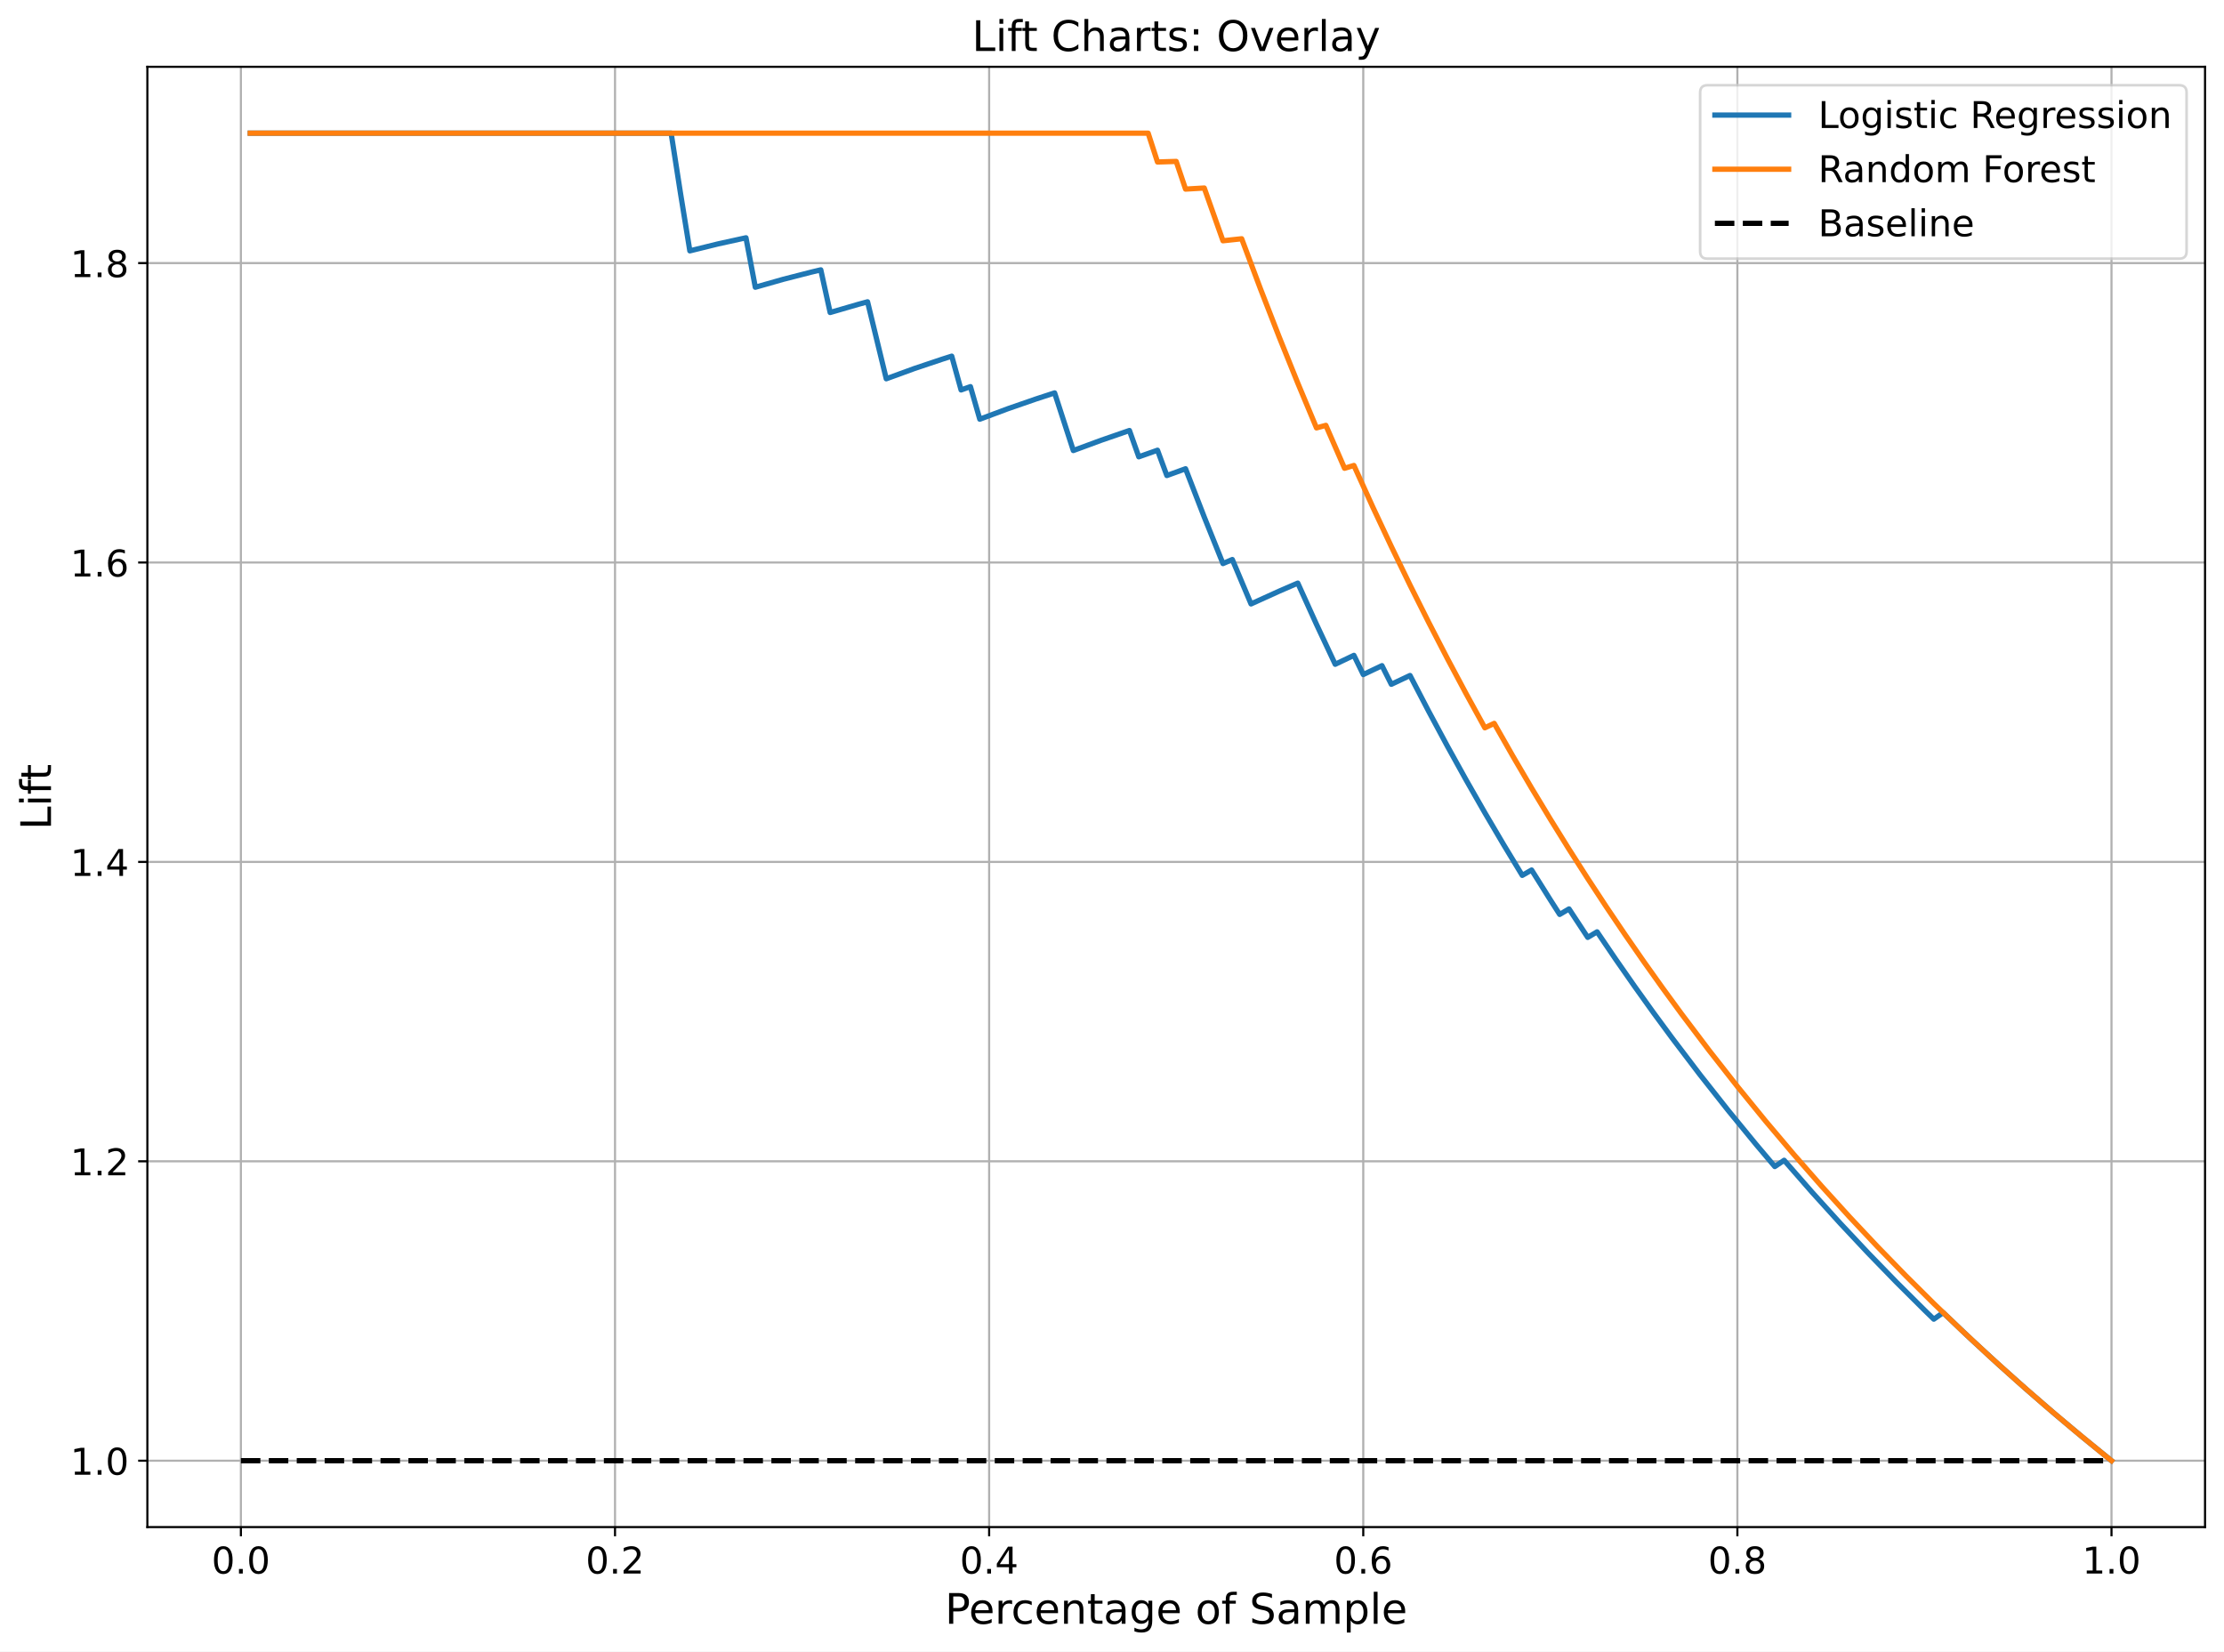
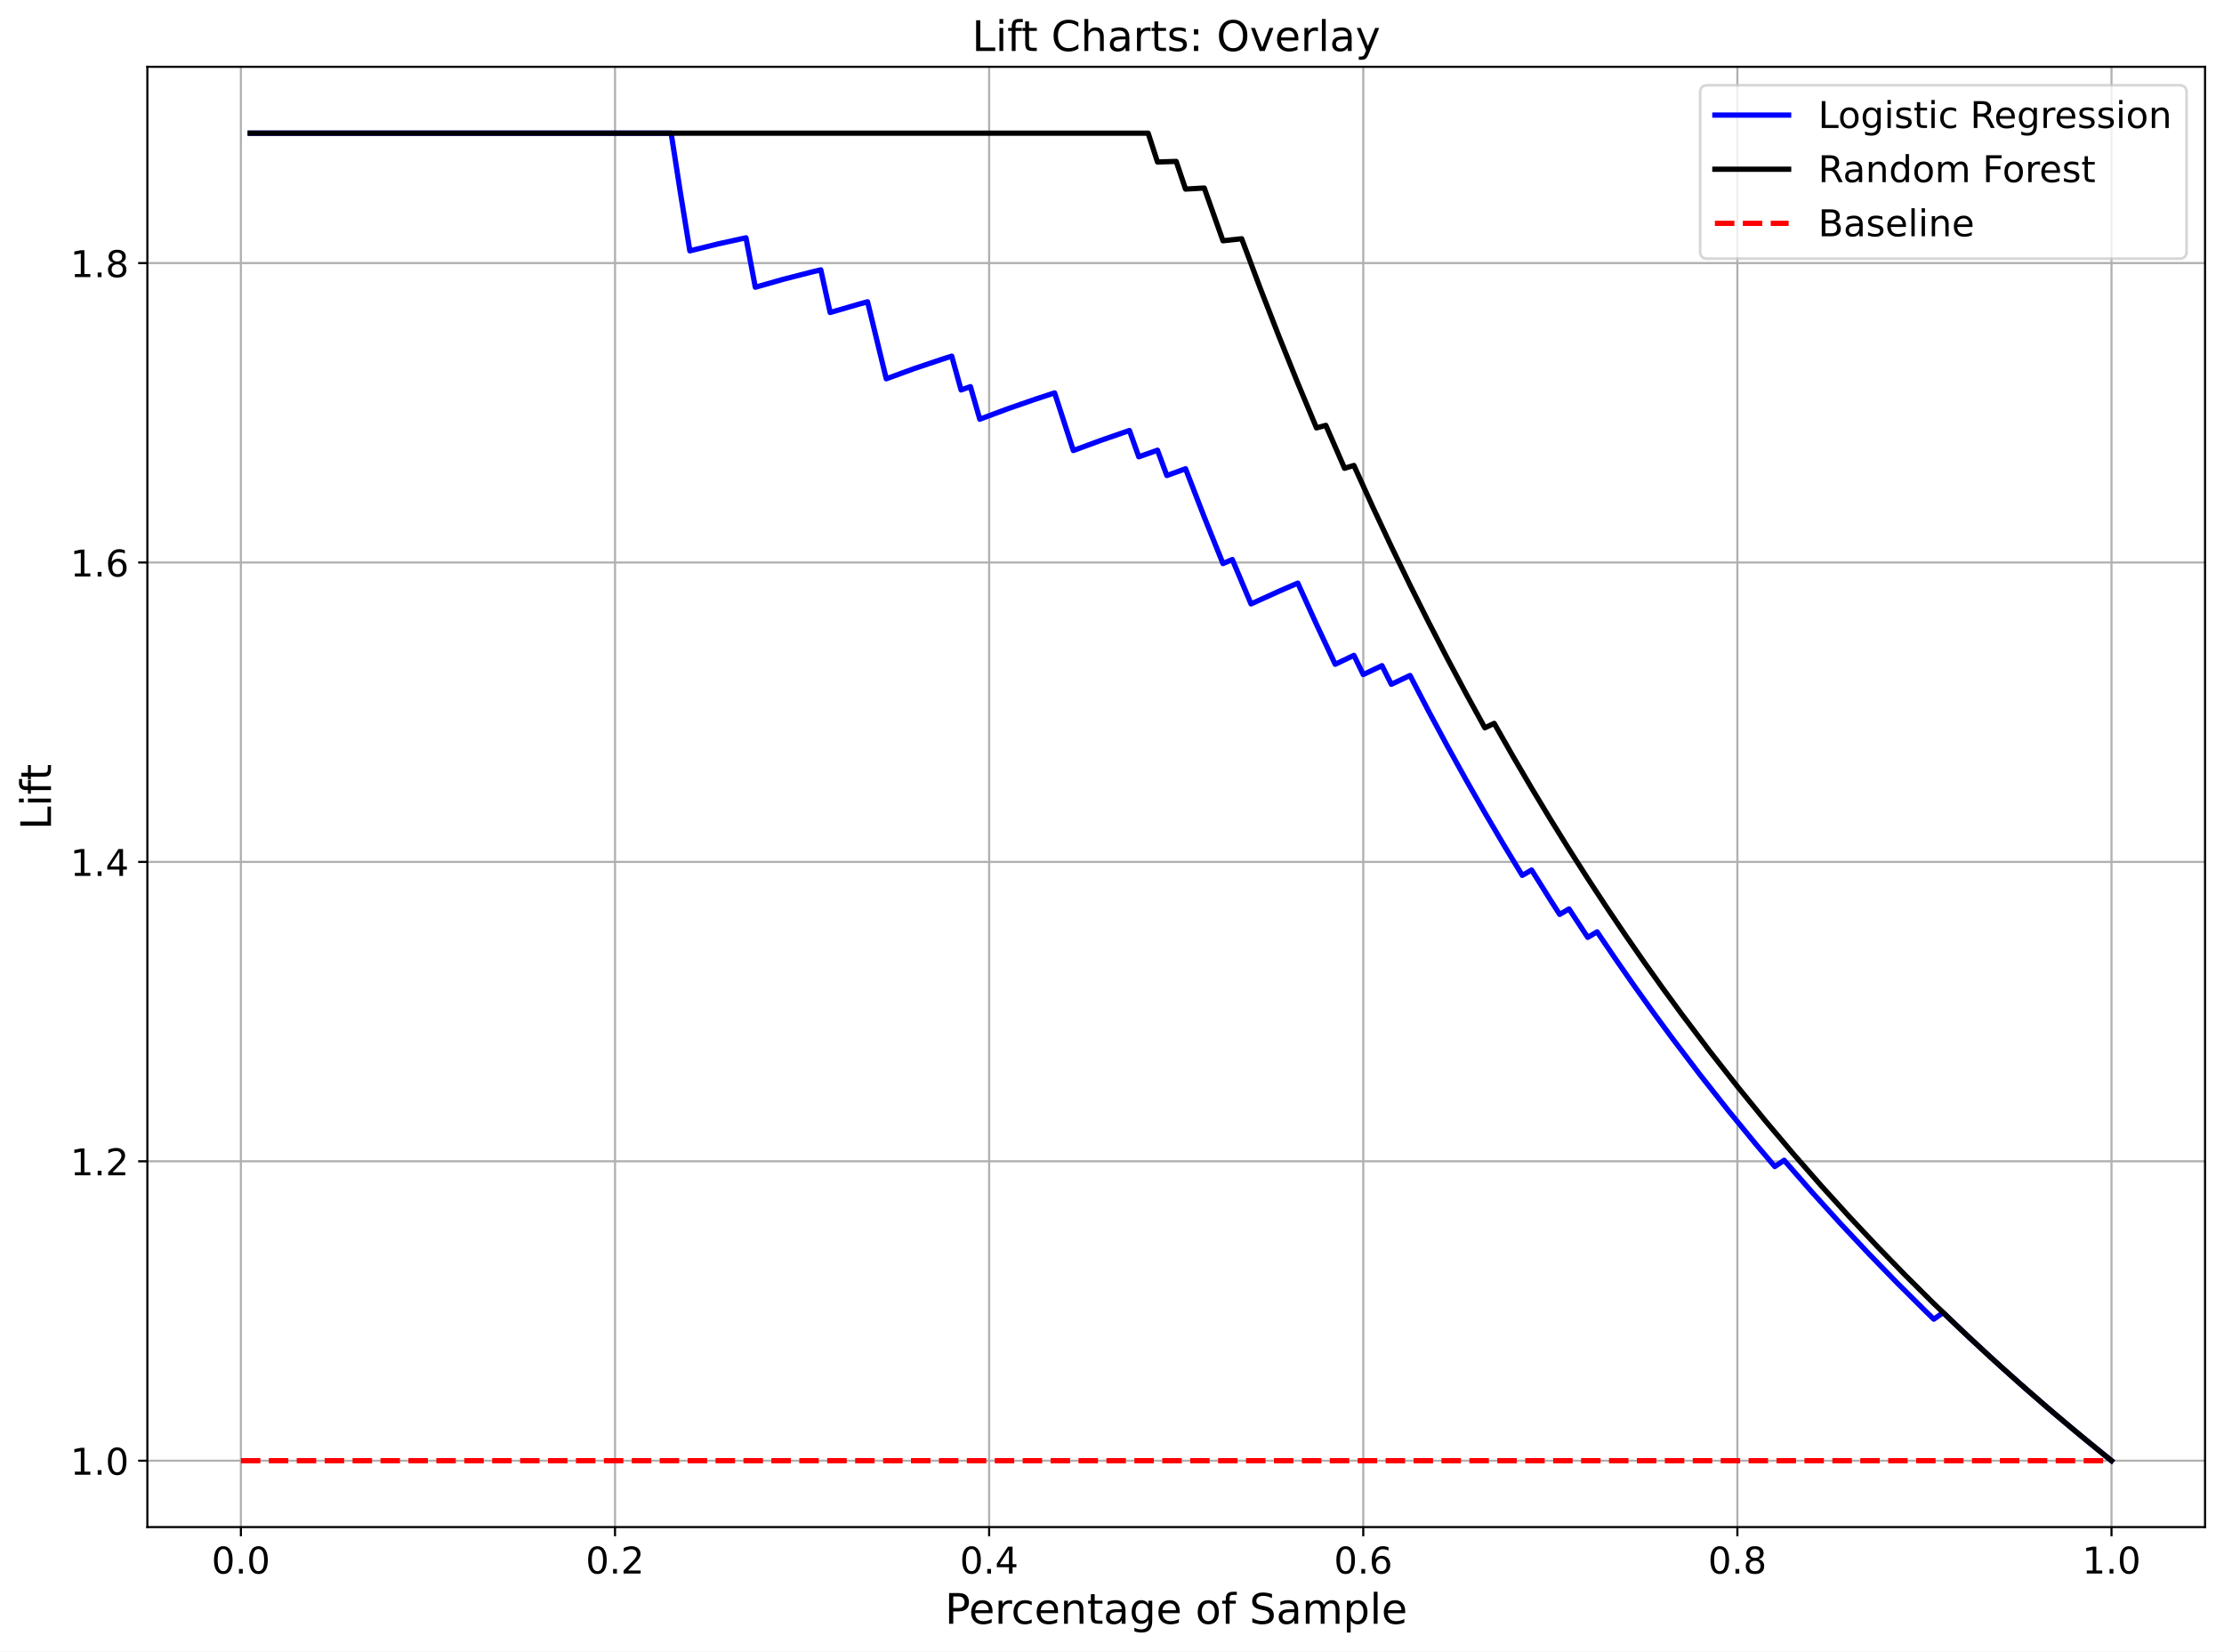
<svg xmlns="http://www.w3.org/2000/svg" xmlns:xlink="http://www.w3.org/1999/xlink" width="844.349pt" height="626.992pt" viewBox="0 0 844.349 626.992" version="1.1">
  <defs>
    <style type="text/css">*{stroke-linejoin: round; stroke-linecap: butt}</style>
  </defs>
  <g id="figure_1">
    <g id="patch_1">
      <path d="M 0 626.992  L 844.349 626.992  L 844.349 0  L 0 0  z " style="fill: #ffffff" />
    </g>
    <g id="axes_1">
      <g id="patch_2">
        <path d="M 55.949 579.758  L 837.149 579.758  L 837.149 25.358  L 55.949 25.358  z " style="fill: #ffffff" />
      </g>
      <g id="matplotlib.axis_1">
        <g id="xtick_1">
          <g id="line2d_1">
-             <path d="M 91.458 579.758  L 91.458 25.358  " clip-path="url(#p4d43e5b6d9)" style="fill: none; stroke: #b0b0b0; stroke-width: 0.8; stroke-linecap: square" />
+             <path d="M 91.458 579.758  L 91.458 25.358  " clip-path="url(#p55bba6e65f)" style="fill: none; stroke: #b0b0b0; stroke-width: 0.8; stroke-linecap: square" />
          </g>
          <g id="line2d_2">
            <defs>
-               <path id="m1086ba0a65" d="M 0 0  L 0 3.5  " style="stroke: #000000; stroke-width: 0.8" />
-             </defs>
-             <g>
-               <use xlink:href="#m1086ba0a65" x="91.458" y="579.758" style="stroke: #000000; stroke-width: 0.8" />
+               <path id="m1ffbbde1b7" d="M 0 0  L 0 3.5  " style="stroke: #000000; stroke-width: 0.8" />
+             </defs>
+             <g>
+               <use xlink:href="#m1ffbbde1b7" x="91.458" y="579.758" style="stroke: #000000; stroke-width: 0.8" />
            </g>
          </g>
          <g id="text_1">
            <g transform="translate(80.32628 597.3953) scale(0.14 -0.14)">
              <defs>
                <path id="DejaVuSans-30" d="M 2034 4250  Q 1547 4250 1301 3770  Q 1056 3291 1056 2328  Q 1056 1369 1301 889  Q 1547 409 2034 409  Q 2525 409 2770 889  Q 3016 1369 3016 2328  Q 3016 3291 2770 3770  Q 2525 4250 2034 4250  z M 2034 4750  Q 2819 4750 3233 4129  Q 3647 3509 3647 2328  Q 3647 1150 3233 529  Q 2819 -91 2034 -91  Q 1250 -91 836 529  Q 422 1150 422 2328  Q 422 3509 836 4129  Q 1250 4750 2034 4750  z " transform="scale(0.015625)" />
                <path id="DejaVuSans-2e" d="M 684 794  L 1344 794  L 1344 0  L 684 0  L 684 794  z " transform="scale(0.015625)" />
              </defs>
              <use xlink:href="#DejaVuSans-30" />
              <use xlink:href="#DejaVuSans-2e" x="63.623" />
              <use xlink:href="#DejaVuSans-30" x="95.41" />
            </g>
          </g>
        </g>
        <g id="xtick_2">
          <g id="line2d_3">
-             <path d="M 233.495 579.758  L 233.495 25.358  " clip-path="url(#p4d43e5b6d9)" style="fill: none; stroke: #b0b0b0; stroke-width: 0.8; stroke-linecap: square" />
+             <path d="M 233.495 579.758  L 233.495 25.358  " clip-path="url(#p55bba6e65f)" style="fill: none; stroke: #b0b0b0; stroke-width: 0.8; stroke-linecap: square" />
          </g>
          <g id="line2d_4">
            <g>
-               <use xlink:href="#m1086ba0a65" x="233.495" y="579.758" style="stroke: #000000; stroke-width: 0.8" />
+               <use xlink:href="#m1ffbbde1b7" x="233.495" y="579.758" style="stroke: #000000; stroke-width: 0.8" />
            </g>
          </g>
          <g id="text_2">
            <g transform="translate(222.3626 597.3953) scale(0.14 -0.14)">
              <defs>
                <path id="DejaVuSans-32" d="M 1228 531  L 3431 531  L 3431 0  L 469 0  L 469 531  Q 828 903 1448 1529  Q 2069 2156 2228 2338  Q 2531 2678 2651 2914  Q 2772 3150 2772 3378  Q 2772 3750 2511 3984  Q 2250 4219 1831 4219  Q 1534 4219 1204 4116  Q 875 4013 500 3803  L 500 4441  Q 881 4594 1212 4672  Q 1544 4750 1819 4750  Q 2544 4750 2975 4387  Q 3406 4025 3406 3419  Q 3406 3131 3298 2873  Q 3191 2616 2906 2266  Q 2828 2175 2409 1742  Q 1991 1309 1228 531  z " transform="scale(0.015625)" />
              </defs>
              <use xlink:href="#DejaVuSans-30" />
              <use xlink:href="#DejaVuSans-2e" x="63.623" />
              <use xlink:href="#DejaVuSans-32" x="95.41" />
            </g>
          </g>
        </g>
        <g id="xtick_3">
          <g id="line2d_5">
-             <path d="M 375.531 579.758  L 375.531 25.358  " clip-path="url(#p4d43e5b6d9)" style="fill: none; stroke: #b0b0b0; stroke-width: 0.8; stroke-linecap: square" />
+             <path d="M 375.531 579.758  L 375.531 25.358  " clip-path="url(#p55bba6e65f)" style="fill: none; stroke: #b0b0b0; stroke-width: 0.8; stroke-linecap: square" />
          </g>
          <g id="line2d_6">
            <g>
-               <use xlink:href="#m1086ba0a65" x="375.531" y="579.758" style="stroke: #000000; stroke-width: 0.8" />
+               <use xlink:href="#m1ffbbde1b7" x="375.531" y="579.758" style="stroke: #000000; stroke-width: 0.8" />
            </g>
          </g>
          <g id="text_3">
            <g transform="translate(364.399 597.3953) scale(0.14 -0.14)">
              <defs>
                <path id="DejaVuSans-34" d="M 2419 4116  L 825 1625  L 2419 1625  L 2419 4116  z M 2253 4666  L 3047 4666  L 3047 1625  L 3713 1625  L 3713 1100  L 3047 1100  L 3047 0  L 2419 0  L 2419 1100  L 313 1100  L 313 1709  L 2253 4666  z " transform="scale(0.015625)" />
              </defs>
              <use xlink:href="#DejaVuSans-30" />
              <use xlink:href="#DejaVuSans-2e" x="63.623" />
              <use xlink:href="#DejaVuSans-34" x="95.41" />
            </g>
          </g>
        </g>
        <g id="xtick_4">
          <g id="line2d_7">
-             <path d="M 517.568 579.758  L 517.568 25.358  " clip-path="url(#p4d43e5b6d9)" style="fill: none; stroke: #b0b0b0; stroke-width: 0.8; stroke-linecap: square" />
+             <path d="M 517.568 579.758  L 517.568 25.358  " clip-path="url(#p55bba6e65f)" style="fill: none; stroke: #b0b0b0; stroke-width: 0.8; stroke-linecap: square" />
          </g>
          <g id="line2d_8">
            <g>
-               <use xlink:href="#m1086ba0a65" x="517.568" y="579.758" style="stroke: #000000; stroke-width: 0.8" />
+               <use xlink:href="#m1ffbbde1b7" x="517.568" y="579.758" style="stroke: #000000; stroke-width: 0.8" />
            </g>
          </g>
          <g id="text_4">
            <g transform="translate(506.4354 597.3953) scale(0.14 -0.14)">
              <defs>
                <path id="DejaVuSans-36" d="M 2113 2584  Q 1688 2584 1439 2293  Q 1191 2003 1191 1497  Q 1191 994 1439 701  Q 1688 409 2113 409  Q 2538 409 2786 701  Q 3034 994 3034 1497  Q 3034 2003 2786 2293  Q 2538 2584 2113 2584  z M 3366 4563  L 3366 3988  Q 3128 4100 2886 4159  Q 2644 4219 2406 4219  Q 1781 4219 1451 3797  Q 1122 3375 1075 2522  Q 1259 2794 1537 2939  Q 1816 3084 2150 3084  Q 2853 3084 3261 2657  Q 3669 2231 3669 1497  Q 3669 778 3244 343  Q 2819 -91 2113 -91  Q 1303 -91 875 529  Q 447 1150 447 2328  Q 447 3434 972 4092  Q 1497 4750 2381 4750  Q 2619 4750 2861 4703  Q 3103 4656 3366 4563  z " transform="scale(0.015625)" />
              </defs>
              <use xlink:href="#DejaVuSans-30" />
              <use xlink:href="#DejaVuSans-2e" x="63.623" />
              <use xlink:href="#DejaVuSans-36" x="95.41" />
            </g>
          </g>
        </g>
        <g id="xtick_5">
          <g id="line2d_9">
-             <path d="M 659.604 579.758  L 659.604 25.358  " clip-path="url(#p4d43e5b6d9)" style="fill: none; stroke: #b0b0b0; stroke-width: 0.8; stroke-linecap: square" />
+             <path d="M 659.604 579.758  L 659.604 25.358  " clip-path="url(#p55bba6e65f)" style="fill: none; stroke: #b0b0b0; stroke-width: 0.8; stroke-linecap: square" />
          </g>
          <g id="line2d_10">
            <g>
-               <use xlink:href="#m1086ba0a65" x="659.604" y="579.758" style="stroke: #000000; stroke-width: 0.8" />
+               <use xlink:href="#m1ffbbde1b7" x="659.604" y="579.758" style="stroke: #000000; stroke-width: 0.8" />
            </g>
          </g>
          <g id="text_5">
            <g transform="translate(648.4717 597.3953) scale(0.14 -0.14)">
              <defs>
                <path id="DejaVuSans-38" d="M 2034 2216  Q 1584 2216 1326 1975  Q 1069 1734 1069 1313  Q 1069 891 1326 650  Q 1584 409 2034 409  Q 2484 409 2743 651  Q 3003 894 3003 1313  Q 3003 1734 2745 1975  Q 2488 2216 2034 2216  z M 1403 2484  Q 997 2584 770 2862  Q 544 3141 544 3541  Q 544 4100 942 4425  Q 1341 4750 2034 4750  Q 2731 4750 3128 4425  Q 3525 4100 3525 3541  Q 3525 3141 3298 2862  Q 3072 2584 2669 2484  Q 3125 2378 3379 2068  Q 3634 1759 3634 1313  Q 3634 634 3220 271  Q 2806 -91 2034 -91  Q 1263 -91 848 271  Q 434 634 434 1313  Q 434 1759 690 2068  Q 947 2378 1403 2484  z M 1172 3481  Q 1172 3119 1398 2916  Q 1625 2713 2034 2713  Q 2441 2713 2670 2916  Q 2900 3119 2900 3481  Q 2900 3844 2670 4047  Q 2441 4250 2034 4250  Q 1625 4250 1398 4047  Q 1172 3844 1172 3481  z " transform="scale(0.015625)" />
              </defs>
              <use xlink:href="#DejaVuSans-30" />
              <use xlink:href="#DejaVuSans-2e" x="63.623" />
              <use xlink:href="#DejaVuSans-38" x="95.41" />
            </g>
          </g>
        </g>
        <g id="xtick_6">
          <g id="line2d_11">
-             <path d="M 801.64 579.758  L 801.64 25.358  " clip-path="url(#p4d43e5b6d9)" style="fill: none; stroke: #b0b0b0; stroke-width: 0.8; stroke-linecap: square" />
+             <path d="M 801.64 579.758  L 801.64 25.358  " clip-path="url(#p55bba6e65f)" style="fill: none; stroke: #b0b0b0; stroke-width: 0.8; stroke-linecap: square" />
          </g>
          <g id="line2d_12">
            <g>
-               <use xlink:href="#m1086ba0a65" x="801.64" y="579.758" style="stroke: #000000; stroke-width: 0.8" />
+               <use xlink:href="#m1ffbbde1b7" x="801.64" y="579.758" style="stroke: #000000; stroke-width: 0.8" />
            </g>
          </g>
          <g id="text_6">
            <g transform="translate(790.5081 597.3953) scale(0.14 -0.14)">
              <defs>
                <path id="DejaVuSans-31" d="M 794 531  L 1825 531  L 1825 4091  L 703 3866  L 703 4441  L 1819 4666  L 2450 4666  L 2450 531  L 3481 531  L 3481 0  L 794 0  L 794 531  z " transform="scale(0.015625)" />
              </defs>
              <use xlink:href="#DejaVuSans-31" />
              <use xlink:href="#DejaVuSans-2e" x="63.623" />
              <use xlink:href="#DejaVuSans-30" x="95.41" />
            </g>
          </g>
        </g>
        <g id="text_7">
          <g transform="translate(358.7594 616.4644) scale(0.16 -0.16)">
            <defs>
              <path id="DejaVuSans-50" d="M 1259 4147  L 1259 2394  L 2053 2394  Q 2494 2394 2734 2622  Q 2975 2850 2975 3272  Q 2975 3691 2734 3919  Q 2494 4147 2053 4147  L 1259 4147  z M 628 4666  L 2053 4666  Q 2838 4666 3239 4311  Q 3641 3956 3641 3272  Q 3641 2581 3239 2228  Q 2838 1875 2053 1875  L 1259 1875  L 1259 0  L 628 0  L 628 4666  z " transform="scale(0.015625)" />
              <path id="DejaVuSans-65" d="M 3597 1894  L 3597 1613  L 953 1613  Q 991 1019 1311 708  Q 1631 397 2203 397  Q 2534 397 2845 478  Q 3156 559 3463 722  L 3463 178  Q 3153 47 2828 -22  Q 2503 -91 2169 -91  Q 1331 -91 842 396  Q 353 884 353 1716  Q 353 2575 817 3079  Q 1281 3584 2069 3584  Q 2775 3584 3186 3129  Q 3597 2675 3597 1894  z M 3022 2063  Q 3016 2534 2758 2815  Q 2500 3097 2075 3097  Q 1594 3097 1305 2825  Q 1016 2553 972 2059  L 3022 2063  z " transform="scale(0.015625)" />
              <path id="DejaVuSans-72" d="M 2631 2963  Q 2534 3019 2420 3045  Q 2306 3072 2169 3072  Q 1681 3072 1420 2755  Q 1159 2438 1159 1844  L 1159 0  L 581 0  L 581 3500  L 1159 3500  L 1159 2956  Q 1341 3275 1631 3429  Q 1922 3584 2338 3584  Q 2397 3584 2469 3576  Q 2541 3569 2628 3553  L 2631 2963  z " transform="scale(0.015625)" />
              <path id="DejaVuSans-63" d="M 3122 3366  L 3122 2828  Q 2878 2963 2633 3030  Q 2388 3097 2138 3097  Q 1578 3097 1268 2742  Q 959 2388 959 1747  Q 959 1106 1268 751  Q 1578 397 2138 397  Q 2388 397 2633 464  Q 2878 531 3122 666  L 3122 134  Q 2881 22 2623 -34  Q 2366 -91 2075 -91  Q 1284 -91 818 406  Q 353 903 353 1747  Q 353 2603 823 3093  Q 1294 3584 2113 3584  Q 2378 3584 2631 3529  Q 2884 3475 3122 3366  z " transform="scale(0.015625)" />
              <path id="DejaVuSans-6e" d="M 3513 2113  L 3513 0  L 2938 0  L 2938 2094  Q 2938 2591 2744 2837  Q 2550 3084 2163 3084  Q 1697 3084 1428 2787  Q 1159 2491 1159 1978  L 1159 0  L 581 0  L 581 3500  L 1159 3500  L 1159 2956  Q 1366 3272 1645 3428  Q 1925 3584 2291 3584  Q 2894 3584 3203 3211  Q 3513 2838 3513 2113  z " transform="scale(0.015625)" />
              <path id="DejaVuSans-74" d="M 1172 4494  L 1172 3500  L 2356 3500  L 2356 3053  L 1172 3053  L 1172 1153  Q 1172 725 1289 603  Q 1406 481 1766 481  L 2356 481  L 2356 0  L 1766 0  Q 1100 0 847 248  Q 594 497 594 1153  L 594 3053  L 172 3053  L 172 3500  L 594 3500  L 594 4494  L 1172 4494  z " transform="scale(0.015625)" />
              <path id="DejaVuSans-61" d="M 2194 1759  Q 1497 1759 1228 1600  Q 959 1441 959 1056  Q 959 750 1161 570  Q 1363 391 1709 391  Q 2188 391 2477 730  Q 2766 1069 2766 1631  L 2766 1759  L 2194 1759  z M 3341 1997  L 3341 0  L 2766 0  L 2766 531  Q 2569 213 2275 61  Q 1981 -91 1556 -91  Q 1019 -91 701 211  Q 384 513 384 1019  Q 384 1609 779 1909  Q 1175 2209 1959 2209  L 2766 2209  L 2766 2266  Q 2766 2663 2505 2880  Q 2244 3097 1772 3097  Q 1472 3097 1187 3025  Q 903 2953 641 2809  L 641 3341  Q 956 3463 1253 3523  Q 1550 3584 1831 3584  Q 2591 3584 2966 3190  Q 3341 2797 3341 1997  z " transform="scale(0.015625)" />
              <path id="DejaVuSans-67" d="M 2906 1791  Q 2906 2416 2648 2759  Q 2391 3103 1925 3103  Q 1463 3103 1205 2759  Q 947 2416 947 1791  Q 947 1169 1205 825  Q 1463 481 1925 481  Q 2391 481 2648 825  Q 2906 1169 2906 1791  z M 3481 434  Q 3481 -459 3084 -895  Q 2688 -1331 1869 -1331  Q 1566 -1331 1297 -1286  Q 1028 -1241 775 -1147  L 775 -588  Q 1028 -725 1275 -790  Q 1522 -856 1778 -856  Q 2344 -856 2625 -561  Q 2906 -266 2906 331  L 2906 616  Q 2728 306 2450 153  Q 2172 0 1784 0  Q 1141 0 747 490  Q 353 981 353 1791  Q 353 2603 747 3093  Q 1141 3584 1784 3584  Q 2172 3584 2450 3431  Q 2728 3278 2906 2969  L 2906 3500  L 3481 3500  L 3481 434  z " transform="scale(0.015625)" />
              <path id="DejaVuSans-20" transform="scale(0.015625)" />
              <path id="DejaVuSans-6f" d="M 1959 3097  Q 1497 3097 1228 2736  Q 959 2375 959 1747  Q 959 1119 1226 758  Q 1494 397 1959 397  Q 2419 397 2687 759  Q 2956 1122 2956 1747  Q 2956 2369 2687 2733  Q 2419 3097 1959 3097  z M 1959 3584  Q 2709 3584 3137 3096  Q 3566 2609 3566 1747  Q 3566 888 3137 398  Q 2709 -91 1959 -91  Q 1206 -91 779 398  Q 353 888 353 1747  Q 353 2609 779 3096  Q 1206 3584 1959 3584  z " transform="scale(0.015625)" />
              <path id="DejaVuSans-66" d="M 2375 4863  L 2375 4384  L 1825 4384  Q 1516 4384 1395 4259  Q 1275 4134 1275 3809  L 1275 3500  L 2222 3500  L 2222 3053  L 1275 3053  L 1275 0  L 697 0  L 697 3053  L 147 3053  L 147 3500  L 697 3500  L 697 3744  Q 697 4328 969 4595  Q 1241 4863 1831 4863  L 2375 4863  z " transform="scale(0.015625)" />
              <path id="DejaVuSans-53" d="M 3425 4513  L 3425 3897  Q 3066 4069 2747 4153  Q 2428 4238 2131 4238  Q 1616 4238 1336 4038  Q 1056 3838 1056 3469  Q 1056 3159 1242 3001  Q 1428 2844 1947 2747  L 2328 2669  Q 3034 2534 3370 2195  Q 3706 1856 3706 1288  Q 3706 609 3251 259  Q 2797 -91 1919 -91  Q 1588 -91 1214 -16  Q 841 59 441 206  L 441 856  Q 825 641 1194 531  Q 1563 422 1919 422  Q 2459 422 2753 634  Q 3047 847 3047 1241  Q 3047 1584 2836 1778  Q 2625 1972 2144 2069  L 1759 2144  Q 1053 2284 737 2584  Q 422 2884 422 3419  Q 422 4038 858 4394  Q 1294 4750 2059 4750  Q 2388 4750 2728 4690  Q 3069 4631 3425 4513  z " transform="scale(0.015625)" />
              <path id="DejaVuSans-6d" d="M 3328 2828  Q 3544 3216 3844 3400  Q 4144 3584 4550 3584  Q 5097 3584 5394 3201  Q 5691 2819 5691 2113  L 5691 0  L 5113 0  L 5113 2094  Q 5113 2597 4934 2840  Q 4756 3084 4391 3084  Q 3944 3084 3684 2787  Q 3425 2491 3425 1978  L 3425 0  L 2847 0  L 2847 2094  Q 2847 2600 2669 2842  Q 2491 3084 2119 3084  Q 1678 3084 1418 2786  Q 1159 2488 1159 1978  L 1159 0  L 581 0  L 581 3500  L 1159 3500  L 1159 2956  Q 1356 3278 1631 3431  Q 1906 3584 2284 3584  Q 2666 3584 2933 3390  Q 3200 3197 3328 2828  z " transform="scale(0.015625)" />
              <path id="DejaVuSans-70" d="M 1159 525  L 1159 -1331  L 581 -1331  L 581 3500  L 1159 3500  L 1159 2969  Q 1341 3281 1617 3432  Q 1894 3584 2278 3584  Q 2916 3584 3314 3078  Q 3713 2572 3713 1747  Q 3713 922 3314 415  Q 2916 -91 2278 -91  Q 1894 -91 1617 61  Q 1341 213 1159 525  z M 3116 1747  Q 3116 2381 2855 2742  Q 2594 3103 2138 3103  Q 1681 3103 1420 2742  Q 1159 2381 1159 1747  Q 1159 1113 1420 752  Q 1681 391 2138 391  Q 2594 391 2855 752  Q 3116 1113 3116 1747  z " transform="scale(0.015625)" />
              <path id="DejaVuSans-6c" d="M 603 4863  L 1178 4863  L 1178 0  L 603 0  L 603 4863  z " transform="scale(0.015625)" />
            </defs>
            <use xlink:href="#DejaVuSans-50" />
            <use xlink:href="#DejaVuSans-65" x="56.678" />
            <use xlink:href="#DejaVuSans-72" x="118.201" />
            <use xlink:href="#DejaVuSans-63" x="157.064" />
            <use xlink:href="#DejaVuSans-65" x="212.045" />
            <use xlink:href="#DejaVuSans-6e" x="273.568" />
            <use xlink:href="#DejaVuSans-74" x="336.947" />
            <use xlink:href="#DejaVuSans-61" x="376.156" />
            <use xlink:href="#DejaVuSans-67" x="437.436" />
            <use xlink:href="#DejaVuSans-65" x="500.912" />
            <use xlink:href="#DejaVuSans-20" x="562.436" />
            <use xlink:href="#DejaVuSans-6f" x="594.223" />
            <use xlink:href="#DejaVuSans-66" x="655.404" />
            <use xlink:href="#DejaVuSans-20" x="690.609" />
            <use xlink:href="#DejaVuSans-53" x="722.396" />
            <use xlink:href="#DejaVuSans-61" x="785.873" />
            <use xlink:href="#DejaVuSans-6d" x="847.152" />
            <use xlink:href="#DejaVuSans-70" x="944.564" />
            <use xlink:href="#DejaVuSans-6c" x="1008.041" />
            <use xlink:href="#DejaVuSans-65" x="1035.824" />
          </g>
        </g>
      </g>
      <g id="matplotlib.axis_2">
        <g id="ytick_1">
          <g id="line2d_13">
-             <path d="M 55.949 554.558  L 837.149 554.558  " clip-path="url(#p4d43e5b6d9)" style="fill: none; stroke: #b0b0b0; stroke-width: 0.8; stroke-linecap: square" />
+             <path d="M 55.949 554.558  L 837.149 554.558  " clip-path="url(#p55bba6e65f)" style="fill: none; stroke: #b0b0b0; stroke-width: 0.8; stroke-linecap: square" />
          </g>
          <g id="line2d_14">
            <defs>
-               <path id="m2b86b1b409" d="M 0 0  L -3.5 0  " style="stroke: #000000; stroke-width: 0.8" />
-             </defs>
-             <g>
-               <use xlink:href="#m2b86b1b409" x="55.949" y="554.558" style="stroke: #000000; stroke-width: 0.8" />
+               <path id="me72bdcc00d" d="M 0 0  L -3.5 0  " style="stroke: #000000; stroke-width: 0.8" />
+             </defs>
+             <g>
+               <use xlink:href="#me72bdcc00d" x="55.949" y="554.558" style="stroke: #000000; stroke-width: 0.8" />
            </g>
          </g>
          <g id="text_8">
            <g transform="translate(26.685 559.8764) scale(0.14 -0.14)">
              <use xlink:href="#DejaVuSans-31" />
              <use xlink:href="#DejaVuSans-2e" x="63.623" />
              <use xlink:href="#DejaVuSans-30" x="95.41" />
            </g>
          </g>
        </g>
        <g id="ytick_2">
          <g id="line2d_15">
-             <path d="M 55.949 440.889  L 837.149 440.889  " clip-path="url(#p4d43e5b6d9)" style="fill: none; stroke: #b0b0b0; stroke-width: 0.8; stroke-linecap: square" />
+             <path d="M 55.949 440.889  L 837.149 440.889  " clip-path="url(#p55bba6e65f)" style="fill: none; stroke: #b0b0b0; stroke-width: 0.8; stroke-linecap: square" />
          </g>
          <g id="line2d_16">
            <g>
-               <use xlink:href="#m2b86b1b409" x="55.949" y="440.889" style="stroke: #000000; stroke-width: 0.8" />
+               <use xlink:href="#me72bdcc00d" x="55.949" y="440.889" style="stroke: #000000; stroke-width: 0.8" />
            </g>
          </g>
          <g id="text_9">
            <g transform="translate(26.685 446.2083) scale(0.14 -0.14)">
              <use xlink:href="#DejaVuSans-31" />
              <use xlink:href="#DejaVuSans-2e" x="63.623" />
              <use xlink:href="#DejaVuSans-32" x="95.41" />
            </g>
          </g>
        </g>
        <g id="ytick_3">
          <g id="line2d_17">
-             <path d="M 55.949 327.221  L 837.149 327.221  " clip-path="url(#p4d43e5b6d9)" style="fill: none; stroke: #b0b0b0; stroke-width: 0.8; stroke-linecap: square" />
+             <path d="M 55.949 327.221  L 837.149 327.221  " clip-path="url(#p55bba6e65f)" style="fill: none; stroke: #b0b0b0; stroke-width: 0.8; stroke-linecap: square" />
          </g>
          <g id="line2d_18">
            <g>
-               <use xlink:href="#m2b86b1b409" x="55.949" y="327.221" style="stroke: #000000; stroke-width: 0.8" />
+               <use xlink:href="#me72bdcc00d" x="55.949" y="327.221" style="stroke: #000000; stroke-width: 0.8" />
            </g>
          </g>
          <g id="text_10">
            <g transform="translate(26.685 332.5402) scale(0.14 -0.14)">
              <use xlink:href="#DejaVuSans-31" />
              <use xlink:href="#DejaVuSans-2e" x="63.623" />
              <use xlink:href="#DejaVuSans-34" x="95.41" />
            </g>
          </g>
        </g>
        <g id="ytick_4">
          <g id="line2d_19">
-             <path d="M 55.949 213.553  L 837.149 213.553  " clip-path="url(#p4d43e5b6d9)" style="fill: none; stroke: #b0b0b0; stroke-width: 0.8; stroke-linecap: square" />
+             <path d="M 55.949 213.553  L 837.149 213.553  " clip-path="url(#p55bba6e65f)" style="fill: none; stroke: #b0b0b0; stroke-width: 0.8; stroke-linecap: square" />
          </g>
          <g id="line2d_20">
            <g>
-               <use xlink:href="#m2b86b1b409" x="55.949" y="213.553" style="stroke: #000000; stroke-width: 0.8" />
+               <use xlink:href="#me72bdcc00d" x="55.949" y="213.553" style="stroke: #000000; stroke-width: 0.8" />
            </g>
          </g>
          <g id="text_11">
            <g transform="translate(26.685 218.8722) scale(0.14 -0.14)">
              <use xlink:href="#DejaVuSans-31" />
              <use xlink:href="#DejaVuSans-2e" x="63.623" />
              <use xlink:href="#DejaVuSans-36" x="95.41" />
            </g>
          </g>
        </g>
        <g id="ytick_5">
          <g id="line2d_21">
-             <path d="M 55.949 99.885  L 837.149 99.885  " clip-path="url(#p4d43e5b6d9)" style="fill: none; stroke: #b0b0b0; stroke-width: 0.8; stroke-linecap: square" />
+             <path d="M 55.949 99.885  L 837.149 99.885  " clip-path="url(#p55bba6e65f)" style="fill: none; stroke: #b0b0b0; stroke-width: 0.8; stroke-linecap: square" />
          </g>
          <g id="line2d_22">
            <g>
-               <use xlink:href="#m2b86b1b409" x="55.949" y="99.885" style="stroke: #000000; stroke-width: 0.8" />
+               <use xlink:href="#me72bdcc00d" x="55.949" y="99.885" style="stroke: #000000; stroke-width: 0.8" />
            </g>
          </g>
          <g id="text_12">
            <g transform="translate(26.685 105.2041) scale(0.14 -0.14)">
              <use xlink:href="#DejaVuSans-31" />
              <use xlink:href="#DejaVuSans-2e" x="63.623" />
              <use xlink:href="#DejaVuSans-38" x="95.41" />
            </g>
          </g>
        </g>
        <g id="text_13">
          <g transform="translate(19.3575 315.05) rotate(-90) scale(0.16 -0.16)">
            <defs>
              <path id="DejaVuSans-4c" d="M 628 4666  L 1259 4666  L 1259 531  L 3531 531  L 3531 0  L 628 0  L 628 4666  z " transform="scale(0.015625)" />
              <path id="DejaVuSans-69" d="M 603 3500  L 1178 3500  L 1178 0  L 603 0  L 603 3500  z M 603 4863  L 1178 4863  L 1178 4134  L 603 4134  L 603 4863  z " transform="scale(0.015625)" />
            </defs>
            <use xlink:href="#DejaVuSans-4c" />
            <use xlink:href="#DejaVuSans-69" x="55.713" />
            <use xlink:href="#DejaVuSans-66" x="83.496" />
            <use xlink:href="#DejaVuSans-74" x="116.951" />
          </g>
        </g>
      </g>
      <g id="line2d_23">
-         <path d="M 95.009 50.557  L 254.8 50.557  L 258.351 73.373  L 261.902 95.238  L 272.555 92.61  L 283.208 90.274  L 286.758 109.049  L 297.411 106.023  L 308.064 103.296  L 311.615 102.445  L 315.166 118.643  L 325.818 115.548  L 329.369 114.578  L 336.471 143.804  L 347.124 139.919  L 357.777 136.345  L 361.328 135.216  L 364.878 148.043  L 368.429 146.793  L 371.98 159.149  L 382.633 155.176  L 393.286 151.484  L 400.388 149.164  L 407.489 171.045  L 418.142 167.116  L 428.795 163.435  L 432.346 173.43  L 439.448 170.922  L 442.998 180.538  L 450.1 177.964  L 457.202 196.313  L 464.304 213.962  L 467.855 212.42  L 474.957 229.281  L 485.609 224.451  L 492.711 221.373  L 499.813 237.051  L 506.915 252.194  L 514.017 248.805  L 517.568 256.089  L 524.669 252.72  L 528.22 259.795  L 535.322 256.447  L 542.424 270.092  L 549.526 283.314  L 556.628 296.132  L 563.729 308.564  L 570.831 320.628  L 577.933 332.34  L 581.484 330.298  L 588.586 341.621  L 592.137 347.162  L 595.688 345.074  L 602.789 355.877  L 606.34 353.771  L 613.442 364.235  L 620.544 374.419  L 627.646 384.332  L 634.748 393.987  L 645.4 408.004  L 656.053 421.493  L 666.706 434.482  L 673.808 442.877  L 677.358 440.499  L 688.011 452.685  L 698.664 464.443  L 709.317 475.796  L 719.969 486.764  L 730.622 497.366  L 734.173 500.822  L 737.724 498.348  L 748.377 508.476  L 759.029 518.28  L 769.682 527.777  L 780.335 536.98  L 790.988 545.903  L 801.64 554.558  L 801.64 554.558  " clip-path="url(#p4d43e5b6d9)" style="fill: none; stroke: #1f77b4; stroke-width: 2; stroke-linecap: square" />
+         <path d="M 95.009 50.557  L 254.8 50.557  L 258.351 73.373  L 261.902 95.238  L 272.555 92.61  L 283.208 90.274  L 286.758 109.049  L 297.411 106.023  L 308.064 103.296  L 311.615 102.445  L 315.166 118.643  L 325.818 115.548  L 329.369 114.578  L 336.471 143.804  L 347.124 139.919  L 357.777 136.345  L 361.328 135.216  L 364.878 148.043  L 368.429 146.793  L 371.98 159.149  L 382.633 155.176  L 393.286 151.484  L 400.388 149.164  L 407.489 171.045  L 418.142 167.116  L 428.795 163.435  L 432.346 173.43  L 439.448 170.922  L 442.998 180.538  L 450.1 177.964  L 457.202 196.313  L 464.304 213.962  L 467.855 212.42  L 474.957 229.281  L 485.609 224.451  L 492.711 221.373  L 499.813 237.051  L 506.915 252.194  L 514.017 248.805  L 517.568 256.089  L 524.669 252.72  L 528.22 259.795  L 535.322 256.447  L 542.424 270.092  L 549.526 283.314  L 556.628 296.132  L 563.729 308.564  L 570.831 320.628  L 577.933 332.34  L 581.484 330.298  L 588.586 341.621  L 592.137 347.162  L 595.688 345.074  L 602.789 355.877  L 606.34 353.771  L 613.442 364.235  L 620.544 374.419  L 627.646 384.332  L 634.748 393.987  L 645.4 408.004  L 656.053 421.493  L 666.706 434.482  L 673.808 442.877  L 677.358 440.499  L 688.011 452.685  L 698.664 464.443  L 709.317 475.796  L 719.969 486.764  L 730.622 497.366  L 734.173 500.822  L 737.724 498.348  L 748.377 508.476  L 759.029 518.28  L 769.682 527.777  L 780.335 536.98  L 790.988 545.903  L 801.64 554.558  L 801.64 554.558  " clip-path="url(#p55bba6e65f)" style="fill: none; stroke: #0000ff; stroke-width: 2; stroke-linecap: square" />
      </g>
      <g id="line2d_24">
-         <path d="M 95.009 50.557  L 435.897 50.557  L 439.448 61.5  L 446.549 61.281  L 450.1 71.792  L 457.202 71.38  L 464.304 91.409  L 471.406 90.645  L 478.508 109.585  L 485.609 127.843  L 492.711 145.455  L 499.813 162.454  L 503.364 161.489  L 510.466 177.784  L 514.017 176.715  L 521.118 192.355  L 528.22 207.485  L 535.322 222.132  L 542.424 236.317  L 549.526 250.063  L 556.628 263.388  L 563.729 276.313  L 567.28 274.629  L 574.382 287.103  L 581.484 299.216  L 588.586 310.983  L 595.688 322.418  L 602.789 333.536  L 609.891 344.349  L 616.993 354.87  L 624.095 365.111  L 631.197 375.082  L 638.298 384.793  L 648.951 398.897  L 659.604 412.472  L 670.257 425.548  L 680.909 438.15  L 691.562 450.306  L 702.215 462.037  L 712.868 473.366  L 723.52 484.313  L 734.173 494.897  L 744.826 505.137  L 755.478 515.047  L 766.131 524.645  L 776.784 533.944  L 787.437 542.959  L 798.089 551.702  L 801.64 554.558  L 801.64 554.558  " clip-path="url(#p4d43e5b6d9)" style="fill: none; stroke: #ff7f0e; stroke-width: 2; stroke-linecap: square" />
+         <path d="M 95.009 50.557  L 435.897 50.557  L 439.448 61.5  L 446.549 61.281  L 450.1 71.792  L 457.202 71.38  L 464.304 91.409  L 471.406 90.645  L 478.508 109.585  L 485.609 127.843  L 492.711 145.455  L 499.813 162.454  L 503.364 161.489  L 510.466 177.784  L 514.017 176.715  L 521.118 192.355  L 528.22 207.485  L 535.322 222.132  L 542.424 236.317  L 549.526 250.063  L 556.628 263.388  L 563.729 276.313  L 567.28 274.629  L 574.382 287.103  L 581.484 299.216  L 588.586 310.983  L 595.688 322.418  L 602.789 333.536  L 609.891 344.349  L 616.993 354.87  L 624.095 365.111  L 631.197 375.082  L 638.298 384.793  L 648.951 398.897  L 659.604 412.472  L 670.257 425.548  L 680.909 438.15  L 691.562 450.306  L 702.215 462.037  L 712.868 473.366  L 723.52 484.313  L 734.173 494.897  L 744.826 505.137  L 755.478 515.047  L 766.131 524.645  L 776.784 533.944  L 787.437 542.959  L 798.089 551.702  L 801.64 554.558  L 801.64 554.558  " clip-path="url(#p55bba6e65f)" style="fill: none; stroke: #000000; stroke-width: 2; stroke-linecap: square" />
      </g>
      <g id="line2d_25">
-         <path d="M 91.458 554.558  L 801.64 554.558  " clip-path="url(#p4d43e5b6d9)" style="fill: none; stroke-dasharray: 7.4,3.2; stroke-dashoffset: 0; stroke: #000000; stroke-width: 2" />
+         <path d="M 91.458 554.558  L 801.64 554.558  " clip-path="url(#p55bba6e65f)" style="fill: none; stroke-dasharray: 7.4,3.2; stroke-dashoffset: 0; stroke: #ff0000; stroke-width: 2" />
      </g>
      <g id="patch_3">
        <path d="M 55.949 579.758  L 55.949 25.358  " style="fill: none; stroke: #000000; stroke-width: 0.8; stroke-linejoin: miter; stroke-linecap: square" />
      </g>
      <g id="patch_4">
        <path d="M 837.149 579.758  L 837.149 25.358  " style="fill: none; stroke: #000000; stroke-width: 0.8; stroke-linejoin: miter; stroke-linecap: square" />
      </g>
      <g id="patch_5">
        <path d="M 55.949 579.758  L 837.149 579.758  " style="fill: none; stroke: #000000; stroke-width: 0.8; stroke-linejoin: miter; stroke-linecap: square" />
      </g>
      <g id="patch_6">
        <path d="M 55.949 25.358  L 837.149 25.358  " style="fill: none; stroke: #000000; stroke-width: 0.8; stroke-linejoin: miter; stroke-linecap: square" />
      </g>
      <g id="text_14">
        <g transform="translate(369.0219 19.3575) scale(0.16 -0.16)">
          <defs>
            <path id="DejaVuSans-43" d="M 4122 4306  L 4122 3641  Q 3803 3938 3442 4084  Q 3081 4231 2675 4231  Q 1875 4231 1450 3742  Q 1025 3253 1025 2328  Q 1025 1406 1450 917  Q 1875 428 2675 428  Q 3081 428 3442 575  Q 3803 722 4122 1019  L 4122 359  Q 3791 134 3420 21  Q 3050 -91 2638 -91  Q 1578 -91 968 557  Q 359 1206 359 2328  Q 359 3453 968 4101  Q 1578 4750 2638 4750  Q 3056 4750 3426 4639  Q 3797 4528 4122 4306  z " transform="scale(0.015625)" />
            <path id="DejaVuSans-68" d="M 3513 2113  L 3513 0  L 2938 0  L 2938 2094  Q 2938 2591 2744 2837  Q 2550 3084 2163 3084  Q 1697 3084 1428 2787  Q 1159 2491 1159 1978  L 1159 0  L 581 0  L 581 4863  L 1159 4863  L 1159 2956  Q 1366 3272 1645 3428  Q 1925 3584 2291 3584  Q 2894 3584 3203 3211  Q 3513 2838 3513 2113  z " transform="scale(0.015625)" />
            <path id="DejaVuSans-73" d="M 2834 3397  L 2834 2853  Q 2591 2978 2328 3040  Q 2066 3103 1784 3103  Q 1356 3103 1142 2972  Q 928 2841 928 2578  Q 928 2378 1081 2264  Q 1234 2150 1697 2047  L 1894 2003  Q 2506 1872 2764 1633  Q 3022 1394 3022 966  Q 3022 478 2636 193  Q 2250 -91 1575 -91  Q 1294 -91 989 -36  Q 684 19 347 128  L 347 722  Q 666 556 975 473  Q 1284 391 1588 391  Q 1994 391 2212 530  Q 2431 669 2431 922  Q 2431 1156 2273 1281  Q 2116 1406 1581 1522  L 1381 1569  Q 847 1681 609 1914  Q 372 2147 372 2553  Q 372 3047 722 3315  Q 1072 3584 1716 3584  Q 2034 3584 2315 3537  Q 2597 3491 2834 3397  z " transform="scale(0.015625)" />
            <path id="DejaVuSans-3a" d="M 750 794  L 1409 794  L 1409 0  L 750 0  L 750 794  z M 750 3309  L 1409 3309  L 1409 2516  L 750 2516  L 750 3309  z " transform="scale(0.015625)" />
            <path id="DejaVuSans-4f" d="M 2522 4238  Q 1834 4238 1429 3725  Q 1025 3213 1025 2328  Q 1025 1447 1429 934  Q 1834 422 2522 422  Q 3209 422 3611 934  Q 4013 1447 4013 2328  Q 4013 3213 3611 3725  Q 3209 4238 2522 4238  z M 2522 4750  Q 3503 4750 4090 4092  Q 4678 3434 4678 2328  Q 4678 1225 4090 567  Q 3503 -91 2522 -91  Q 1538 -91 948 565  Q 359 1222 359 2328  Q 359 3434 948 4092  Q 1538 4750 2522 4750  z " transform="scale(0.015625)" />
            <path id="DejaVuSans-76" d="M 191 3500  L 800 3500  L 1894 563  L 2988 3500  L 3597 3500  L 2284 0  L 1503 0  L 191 3500  z " transform="scale(0.015625)" />
            <path id="DejaVuSans-79" d="M 2059 -325  Q 1816 -950 1584 -1140  Q 1353 -1331 966 -1331  L 506 -1331  L 506 -850  L 844 -850  Q 1081 -850 1212 -737  Q 1344 -625 1503 -206  L 1606 56  L 191 3500  L 800 3500  L 1894 763  L 2988 3500  L 3597 3500  L 2059 -325  z " transform="scale(0.015625)" />
          </defs>
          <use xlink:href="#DejaVuSans-4c" />
          <use xlink:href="#DejaVuSans-69" x="55.713" />
          <use xlink:href="#DejaVuSans-66" x="83.496" />
          <use xlink:href="#DejaVuSans-74" x="116.951" />
          <use xlink:href="#DejaVuSans-20" x="156.16" />
          <use xlink:href="#DejaVuSans-43" x="187.947" />
          <use xlink:href="#DejaVuSans-68" x="257.771" />
          <use xlink:href="#DejaVuSans-61" x="321.15" />
          <use xlink:href="#DejaVuSans-72" x="382.43" />
          <use xlink:href="#DejaVuSans-74" x="423.543" />
          <use xlink:href="#DejaVuSans-73" x="462.752" />
          <use xlink:href="#DejaVuSans-3a" x="514.852" />
          <use xlink:href="#DejaVuSans-20" x="548.543" />
          <use xlink:href="#DejaVuSans-4f" x="580.33" />
          <use xlink:href="#DejaVuSans-76" x="659.041" />
          <use xlink:href="#DejaVuSans-65" x="718.221" />
          <use xlink:href="#DejaVuSans-72" x="779.744" />
          <use xlink:href="#DejaVuSans-6c" x="820.857" />
          <use xlink:href="#DejaVuSans-61" x="848.641" />
          <use xlink:href="#DejaVuSans-79" x="909.92" />
        </g>
      </g>
      <g id="legend_1">
        <g id="patch_7">
          <path d="M 648.263 98.206  L 827.349 98.206  Q 830.149 98.206 830.149 95.406  L 830.149 35.157  Q 830.149 32.358 827.349 32.358  L 648.263 32.358  Q 645.463 32.358 645.463 35.157  L 645.463 95.406  Q 645.463 98.206 648.263 98.206  z " style="fill: #ffffff; opacity: 0.8; stroke: #cccccc; stroke-linejoin: miter" />
        </g>
        <g id="line2d_26">
-           <path d="M 651.063 43.695  L 665.063 43.695  L 679.063 43.695  " style="fill: none; stroke: #1f77b4; stroke-width: 2; stroke-linecap: square" />
+           <path d="M 651.063 43.695  L 665.063 43.695  L 679.063 43.695  " style="fill: none; stroke: #0000ff; stroke-width: 2; stroke-linecap: square" />
        </g>
        <g id="text_15">
          <g transform="translate(690.2631 48.59531) scale(0.14 -0.14)">
            <defs>
              <path id="DejaVuSans-52" d="M 2841 2188  Q 3044 2119 3236 1894  Q 3428 1669 3622 1275  L 4263 0  L 3584 0  L 2988 1197  Q 2756 1666 2539 1819  Q 2322 1972 1947 1972  L 1259 1972  L 1259 0  L 628 0  L 628 4666  L 2053 4666  Q 2853 4666 3247 4331  Q 3641 3997 3641 3322  Q 3641 2881 3436 2590  Q 3231 2300 2841 2188  z M 1259 4147  L 1259 2491  L 2053 2491  Q 2509 2491 2742 2702  Q 2975 2913 2975 3322  Q 2975 3731 2742 3939  Q 2509 4147 2053 4147  L 1259 4147  z " transform="scale(0.015625)" />
            </defs>
            <use xlink:href="#DejaVuSans-4c" />
            <use xlink:href="#DejaVuSans-6f" x="53.963" />
            <use xlink:href="#DejaVuSans-67" x="115.145" />
            <use xlink:href="#DejaVuSans-69" x="178.621" />
            <use xlink:href="#DejaVuSans-73" x="206.404" />
            <use xlink:href="#DejaVuSans-74" x="258.504" />
            <use xlink:href="#DejaVuSans-69" x="297.713" />
            <use xlink:href="#DejaVuSans-63" x="325.496" />
            <use xlink:href="#DejaVuSans-20" x="380.477" />
            <use xlink:href="#DejaVuSans-52" x="412.264" />
            <use xlink:href="#DejaVuSans-65" x="477.246" />
            <use xlink:href="#DejaVuSans-67" x="538.77" />
            <use xlink:href="#DejaVuSans-72" x="602.246" />
            <use xlink:href="#DejaVuSans-65" x="641.109" />
            <use xlink:href="#DejaVuSans-73" x="702.633" />
            <use xlink:href="#DejaVuSans-73" x="754.732" />
            <use xlink:href="#DejaVuSans-69" x="806.832" />
            <use xlink:href="#DejaVuSans-6f" x="834.615" />
            <use xlink:href="#DejaVuSans-6e" x="895.797" />
          </g>
        </g>
        <g id="line2d_27">
-           <path d="M 651.063 64.245  L 665.063 64.245  L 679.063 64.245  " style="fill: none; stroke: #ff7f0e; stroke-width: 2; stroke-linecap: square" />
+           <path d="M 651.063 64.245  L 665.063 64.245  L 679.063 64.245  " style="fill: none; stroke: #000000; stroke-width: 2; stroke-linecap: square" />
        </g>
        <g id="text_16">
          <g transform="translate(690.2631 69.14469) scale(0.14 -0.14)">
            <defs>
              <path id="DejaVuSans-64" d="M 2906 2969  L 2906 4863  L 3481 4863  L 3481 0  L 2906 0  L 2906 525  Q 2725 213 2448 61  Q 2172 -91 1784 -91  Q 1150 -91 751 415  Q 353 922 353 1747  Q 353 2572 751 3078  Q 1150 3584 1784 3584  Q 2172 3584 2448 3432  Q 2725 3281 2906 2969  z M 947 1747  Q 947 1113 1208 752  Q 1469 391 1925 391  Q 2381 391 2643 752  Q 2906 1113 2906 1747  Q 2906 2381 2643 2742  Q 2381 3103 1925 3103  Q 1469 3103 1208 2742  Q 947 2381 947 1747  z " transform="scale(0.015625)" />
              <path id="DejaVuSans-46" d="M 628 4666  L 3309 4666  L 3309 4134  L 1259 4134  L 1259 2759  L 3109 2759  L 3109 2228  L 1259 2228  L 1259 0  L 628 0  L 628 4666  z " transform="scale(0.015625)" />
            </defs>
            <use xlink:href="#DejaVuSans-52" />
            <use xlink:href="#DejaVuSans-61" x="67.232" />
            <use xlink:href="#DejaVuSans-6e" x="128.512" />
            <use xlink:href="#DejaVuSans-64" x="191.891" />
            <use xlink:href="#DejaVuSans-6f" x="255.367" />
            <use xlink:href="#DejaVuSans-6d" x="316.549" />
            <use xlink:href="#DejaVuSans-20" x="413.961" />
            <use xlink:href="#DejaVuSans-46" x="445.748" />
            <use xlink:href="#DejaVuSans-6f" x="499.643" />
            <use xlink:href="#DejaVuSans-72" x="560.824" />
            <use xlink:href="#DejaVuSans-65" x="599.688" />
            <use xlink:href="#DejaVuSans-73" x="661.211" />
            <use xlink:href="#DejaVuSans-74" x="713.311" />
          </g>
        </g>
        <g id="line2d_28">
-           <path d="M 651.063 84.794  L 665.063 84.794  L 679.063 84.794  " style="fill: none; stroke-dasharray: 7.4,3.2; stroke-dashoffset: 0; stroke: #000000; stroke-width: 2" />
+           <path d="M 651.063 84.794  L 665.063 84.794  L 679.063 84.794  " style="fill: none; stroke-dasharray: 7.4,3.2; stroke-dashoffset: 0; stroke: #ff0000; stroke-width: 2" />
        </g>
        <g id="text_17">
          <g transform="translate(690.2631 89.69406) scale(0.14 -0.14)">
            <defs>
              <path id="DejaVuSans-42" d="M 1259 2228  L 1259 519  L 2272 519  Q 2781 519 3026 730  Q 3272 941 3272 1375  Q 3272 1813 3026 2020  Q 2781 2228 2272 2228  L 1259 2228  z M 1259 4147  L 1259 2741  L 2194 2741  Q 2656 2741 2882 2914  Q 3109 3088 3109 3444  Q 3109 3797 2882 3972  Q 2656 4147 2194 4147  L 1259 4147  z M 628 4666  L 2241 4666  Q 2963 4666 3353 4366  Q 3744 4066 3744 3513  Q 3744 3084 3544 2831  Q 3344 2578 2956 2516  Q 3422 2416 3680 2098  Q 3938 1781 3938 1306  Q 3938 681 3513 340  Q 3088 0 2303 0  L 628 0  L 628 4666  z " transform="scale(0.015625)" />
            </defs>
            <use xlink:href="#DejaVuSans-42" />
            <use xlink:href="#DejaVuSans-61" x="68.604" />
            <use xlink:href="#DejaVuSans-73" x="129.883" />
            <use xlink:href="#DejaVuSans-65" x="181.982" />
            <use xlink:href="#DejaVuSans-6c" x="243.506" />
            <use xlink:href="#DejaVuSans-69" x="271.289" />
            <use xlink:href="#DejaVuSans-6e" x="299.072" />
            <use xlink:href="#DejaVuSans-65" x="362.451" />
          </g>
        </g>
      </g>
    </g>
  </g>
  <defs>
-     <clipPath id="p4d43e5b6d9">
+     <clipPath id="p55bba6e65f">
      <rect x="55.949" y="25.358" width="781.2" height="554.4" />
    </clipPath>
  </defs>
</svg>
